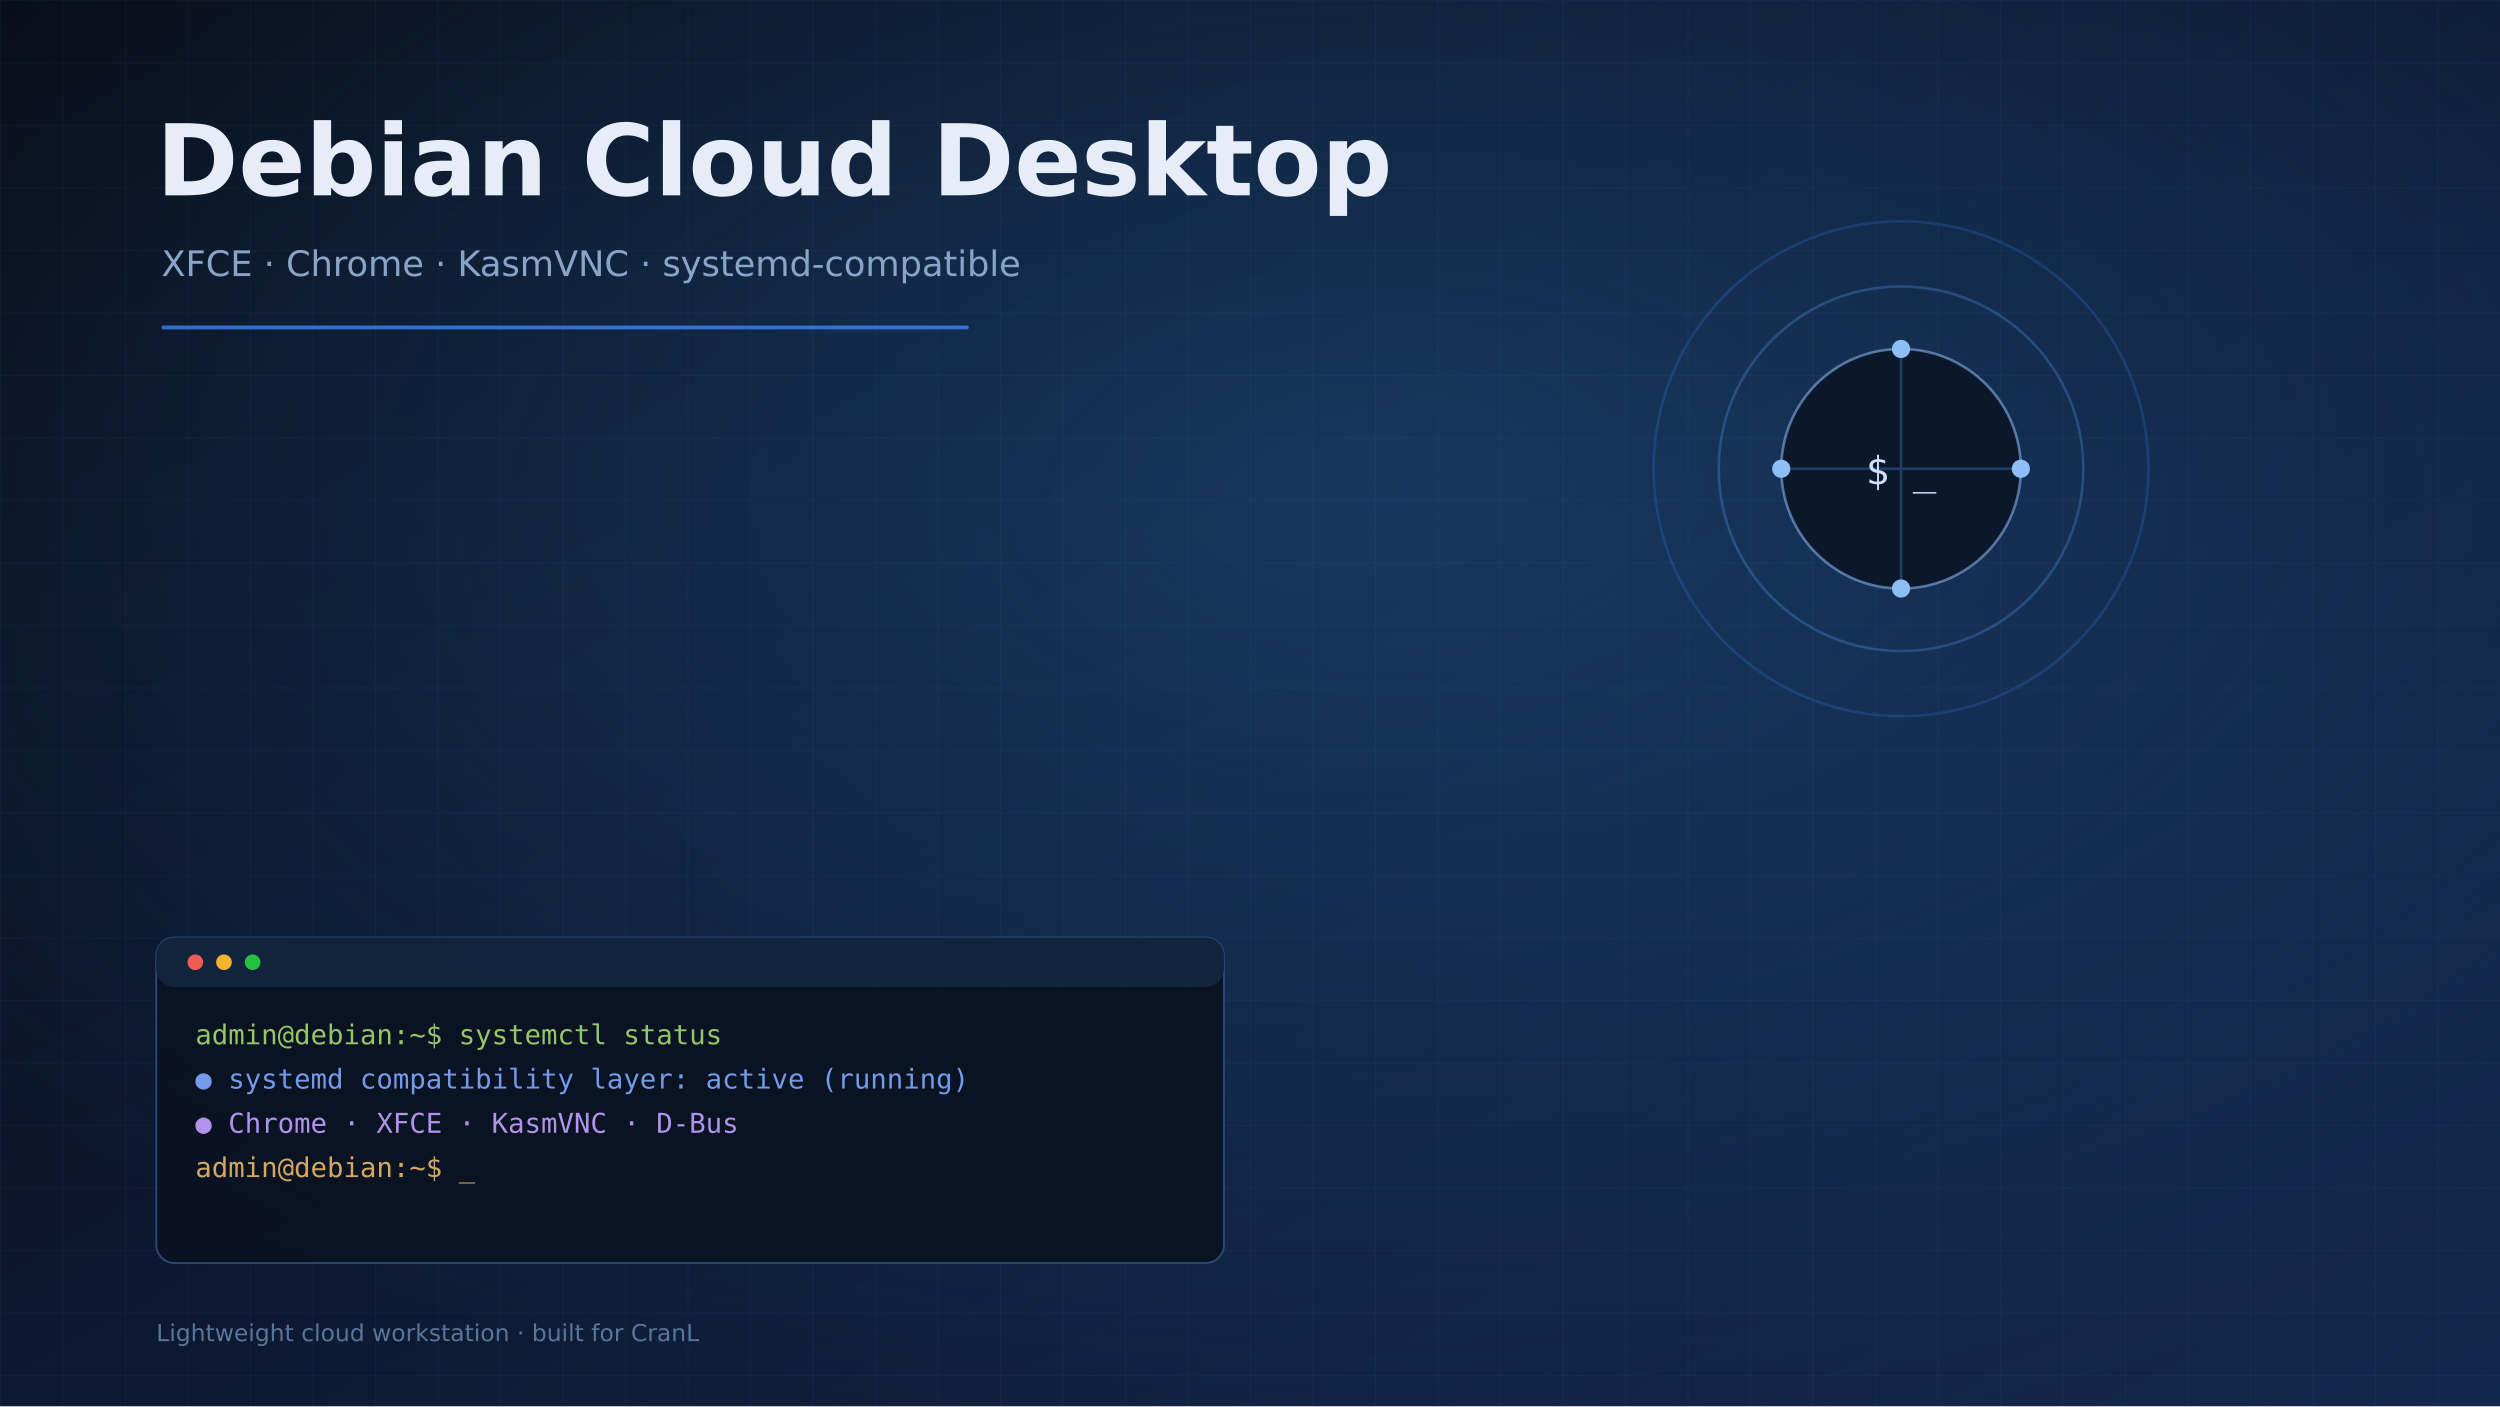
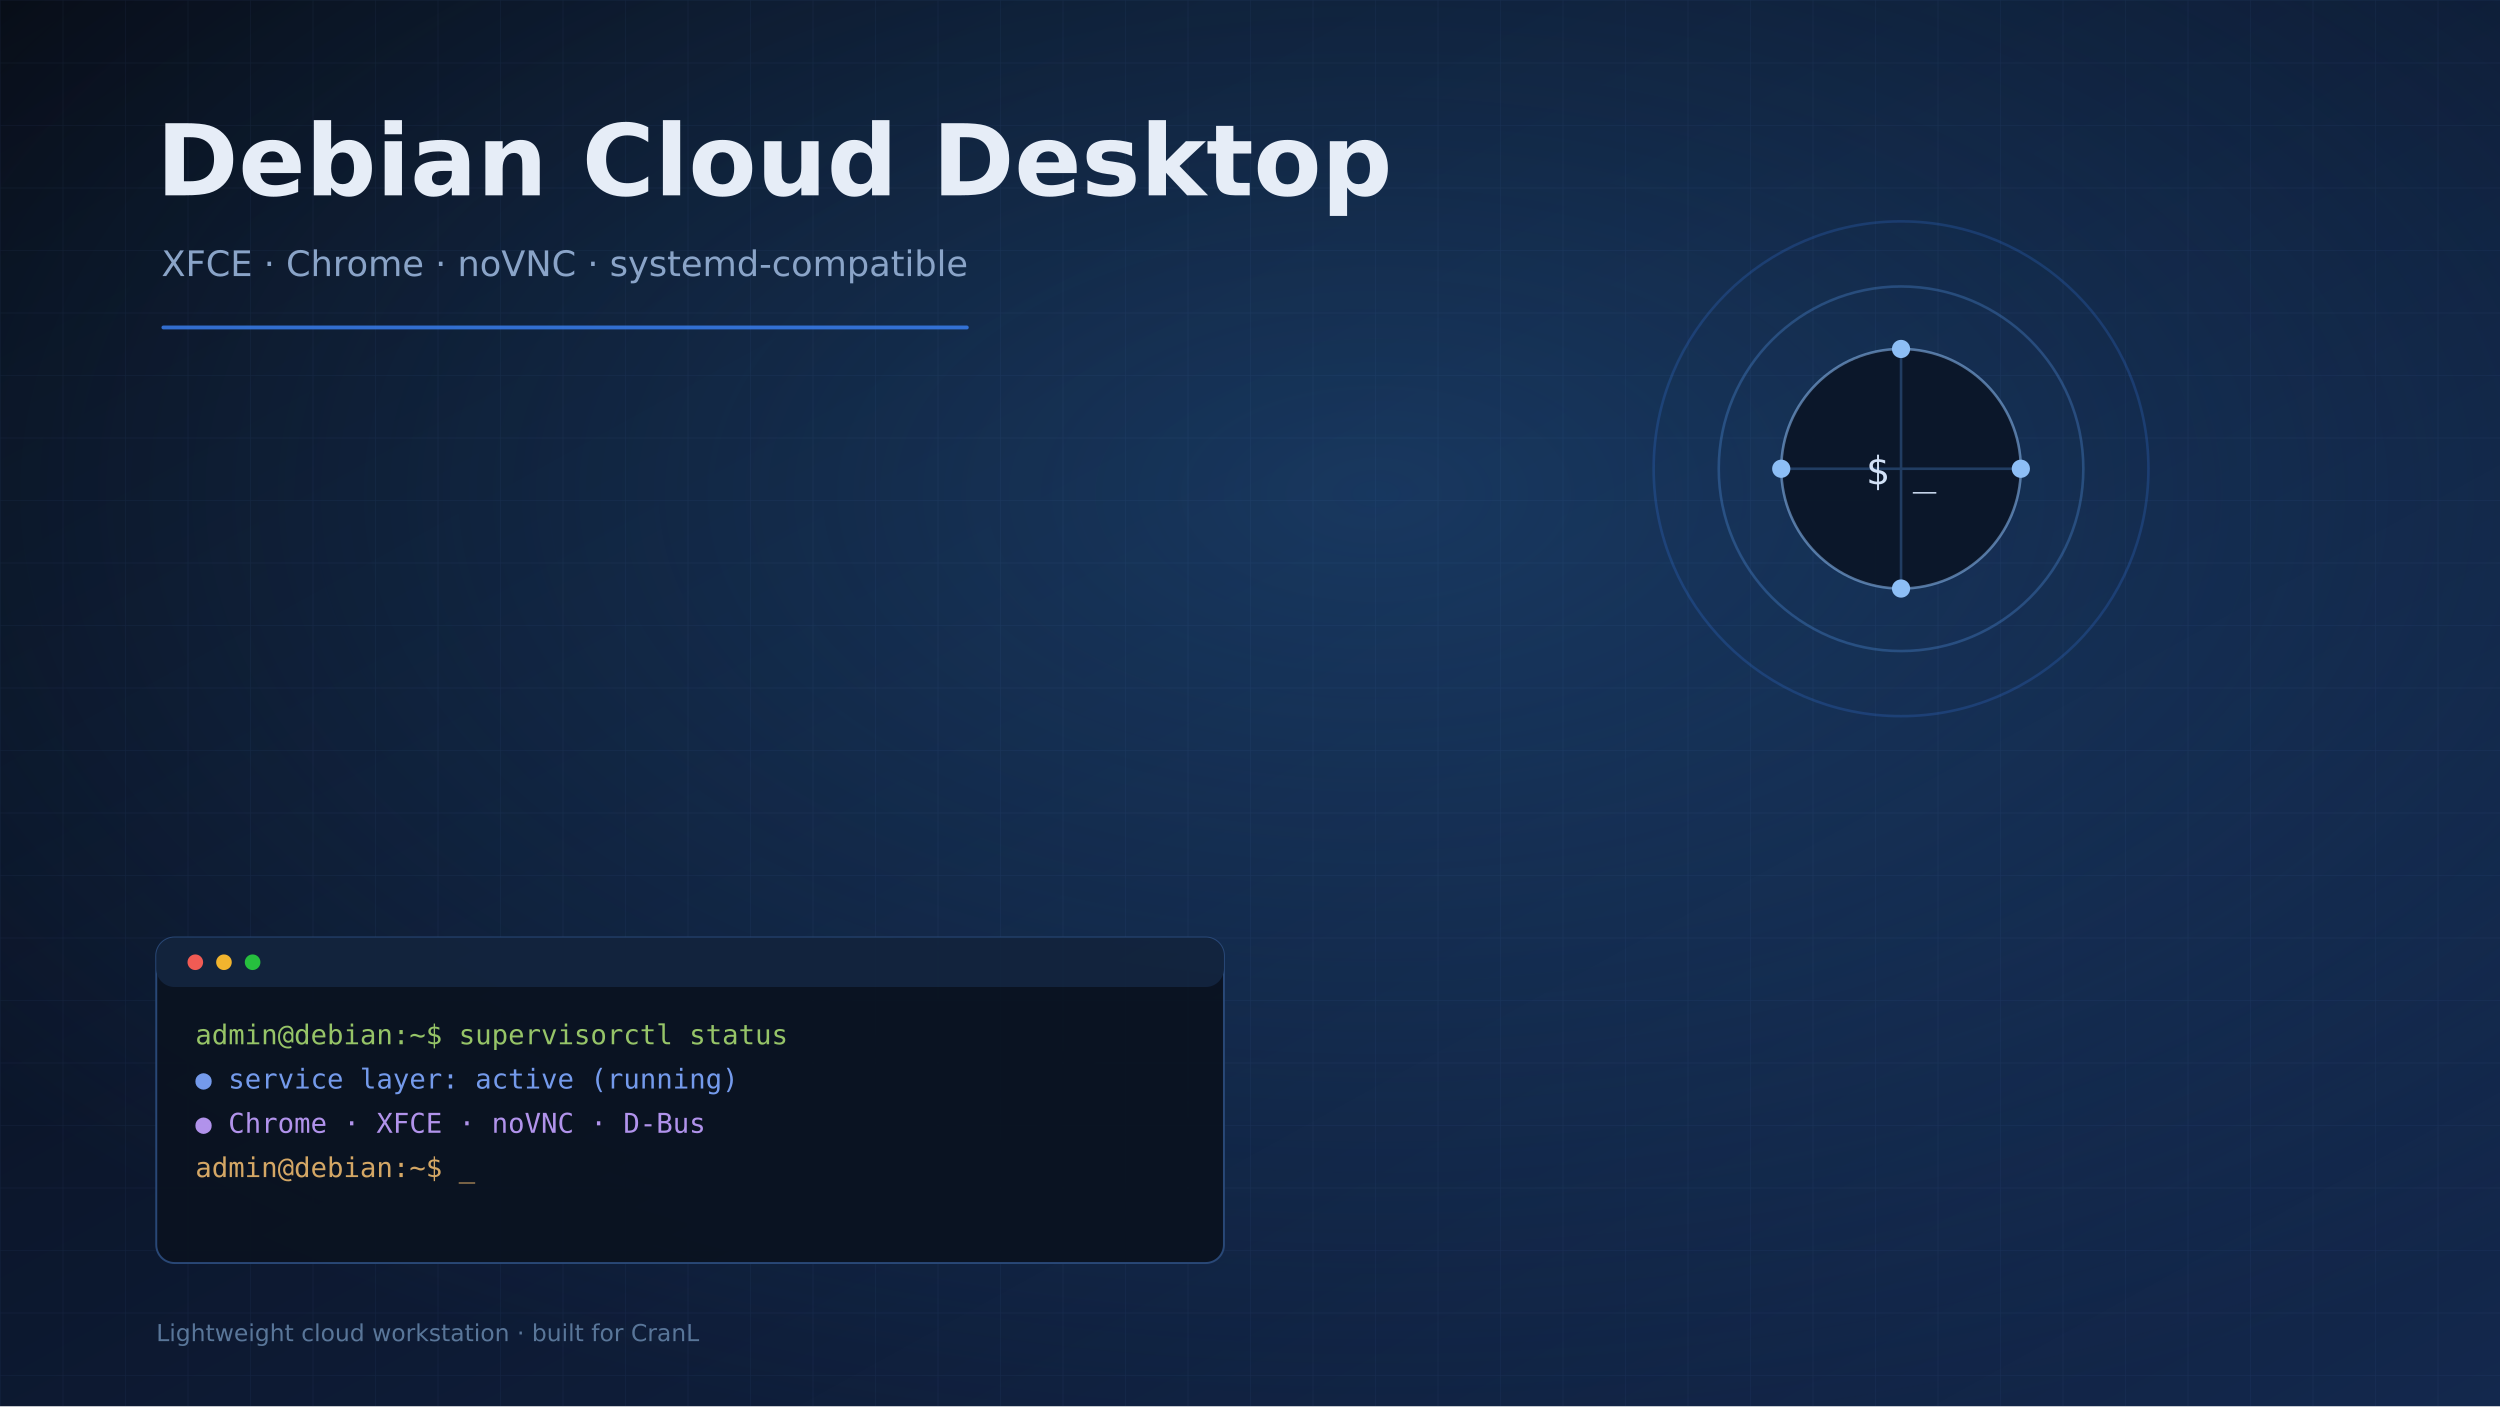
<svg xmlns="http://www.w3.org/2000/svg" width="1920" height="1080" viewBox="0 0 1920 1080">
  <defs>
    <linearGradient id="bg" x1="0" y1="0" x2="1" y2="1">
      <stop offset="0" stop-color="#070b14" />
      <stop offset="0.55" stop-color="#0d1a33" />
      <stop offset="1" stop-color="#13284d" />
    </linearGradient>
    <radialGradient id="glow" cx="0.55" cy="0.35" r="0.7">
      <stop offset="0" stop-color="#2b6cb0" stop-opacity="0.38" />
      <stop offset="1" stop-color="#2b6cb0" stop-opacity="0" />
    </radialGradient>
    <pattern id="grid" width="48" height="48" patternUnits="userSpaceOnUse">
      <path d="M 48 0 L 0 0 0 48" fill="none" stroke="#7aa2f7" stroke-opacity="0.07" stroke-width="1" />
    </pattern>
  </defs>
  <rect width="1920" height="1080" fill="url(#bg)" />
  <rect width="1920" height="1080" fill="url(#glow)" />
  <rect width="1920" height="1080" fill="url(#grid)" />
  <g transform="translate(120, 150)">
    <text x="0" y="0" fill="#e6edf7" font-family="DejaVu Sans, sans-serif" font-size="76" font-weight="700">Debian Cloud Desktop</text>
-     <text x="4" y="62" fill="#8aa4c8" font-family="DejaVu Sans, sans-serif" font-size="27">XFCE · Chrome · KasmVNC · systemd-compatible</text>
+     <text x="4" y="62" fill="#8aa4c8" font-family="DejaVu Sans, sans-serif" font-size="27">XFCE · Chrome · noVNC · systemd-compatible</text>
    <rect x="4" y="100" width="620" height="3" rx="1.5" fill="#3b82f6" opacity="0.8" />
  </g>
  <g transform="translate(1270, 170)" opacity="0.95">
    <circle cx="190" cy="190" r="190" fill="none" stroke="#3b82f6" stroke-opacity="0.22" stroke-width="2" />
    <circle cx="190" cy="190" r="140" fill="none" stroke="#60a5fa" stroke-opacity="0.28" stroke-width="2" />
    <circle cx="190" cy="190" r="92" fill="#0b1628" stroke="#93c5fd" stroke-opacity="0.55" stroke-width="2" />
    <path d="M 190 98 L 190 282 M 98 190 L 282 190" stroke="#60a5fa" stroke-opacity="0.28" stroke-width="2" />
    <circle cx="190" cy="98" r="7" fill="#93c5fd" />
    <circle cx="282" cy="190" r="7" fill="#93c5fd" />
    <circle cx="190" cy="282" r="7" fill="#93c5fd" />
    <circle cx="98" cy="190" r="7" fill="#93c5fd" />
    <text x="190" y="202" text-anchor="middle" fill="#dbeafe" font-family="DejaVu Sans Mono, monospace" font-size="30">$ _</text>
  </g>
  <g transform="translate(120, 720)" opacity="0.94">
    <rect x="0" y="0" width="820" height="250" rx="14" fill="#0a1220" stroke="#2a4a7a" stroke-width="1.5" />
    <rect x="0" y="0" width="820" height="38" rx="14" fill="#12233d" />
    <circle cx="30" cy="19" r="6" fill="#ff5f56" />
    <circle cx="52" cy="19" r="6" fill="#ffbd2e" />
    <circle cx="74" cy="19" r="6" fill="#27c93f" />
-     <text x="30" y="82" fill="#9ece6a" font-family="DejaVu Sans Mono, monospace" font-size="21">admin@debian:~$ systemctl status</text>
-     <text x="30" y="116" fill="#7aa2f7" font-family="DejaVu Sans Mono, monospace" font-size="21">● systemd compatibility layer: active (running)</text>
-     <text x="30" y="150" fill="#bb9af7" font-family="DejaVu Sans Mono, monospace" font-size="21">● Chrome · XFCE · KasmVNC · D-Bus</text>
+     <text x="30" y="82" fill="#9ece6a" font-family="DejaVu Sans Mono, monospace" font-size="21">admin@debian:~$ supervisorctl status</text>
+     <text x="30" y="116" fill="#7aa2f7" font-family="DejaVu Sans Mono, monospace" font-size="21">● service layer: active (running)</text>
+     <text x="30" y="150" fill="#bb9af7" font-family="DejaVu Sans Mono, monospace" font-size="21">● Chrome · XFCE · noVNC · D-Bus</text>
    <text x="30" y="184" fill="#e0af68" font-family="DejaVu Sans Mono, monospace" font-size="21">admin@debian:~$ _</text>
  </g>
  <text x="120" y="1030" fill="#597699" font-family="DejaVu Sans, sans-serif" font-size="18">Lightweight cloud workstation · built for CranL</text>
</svg>
